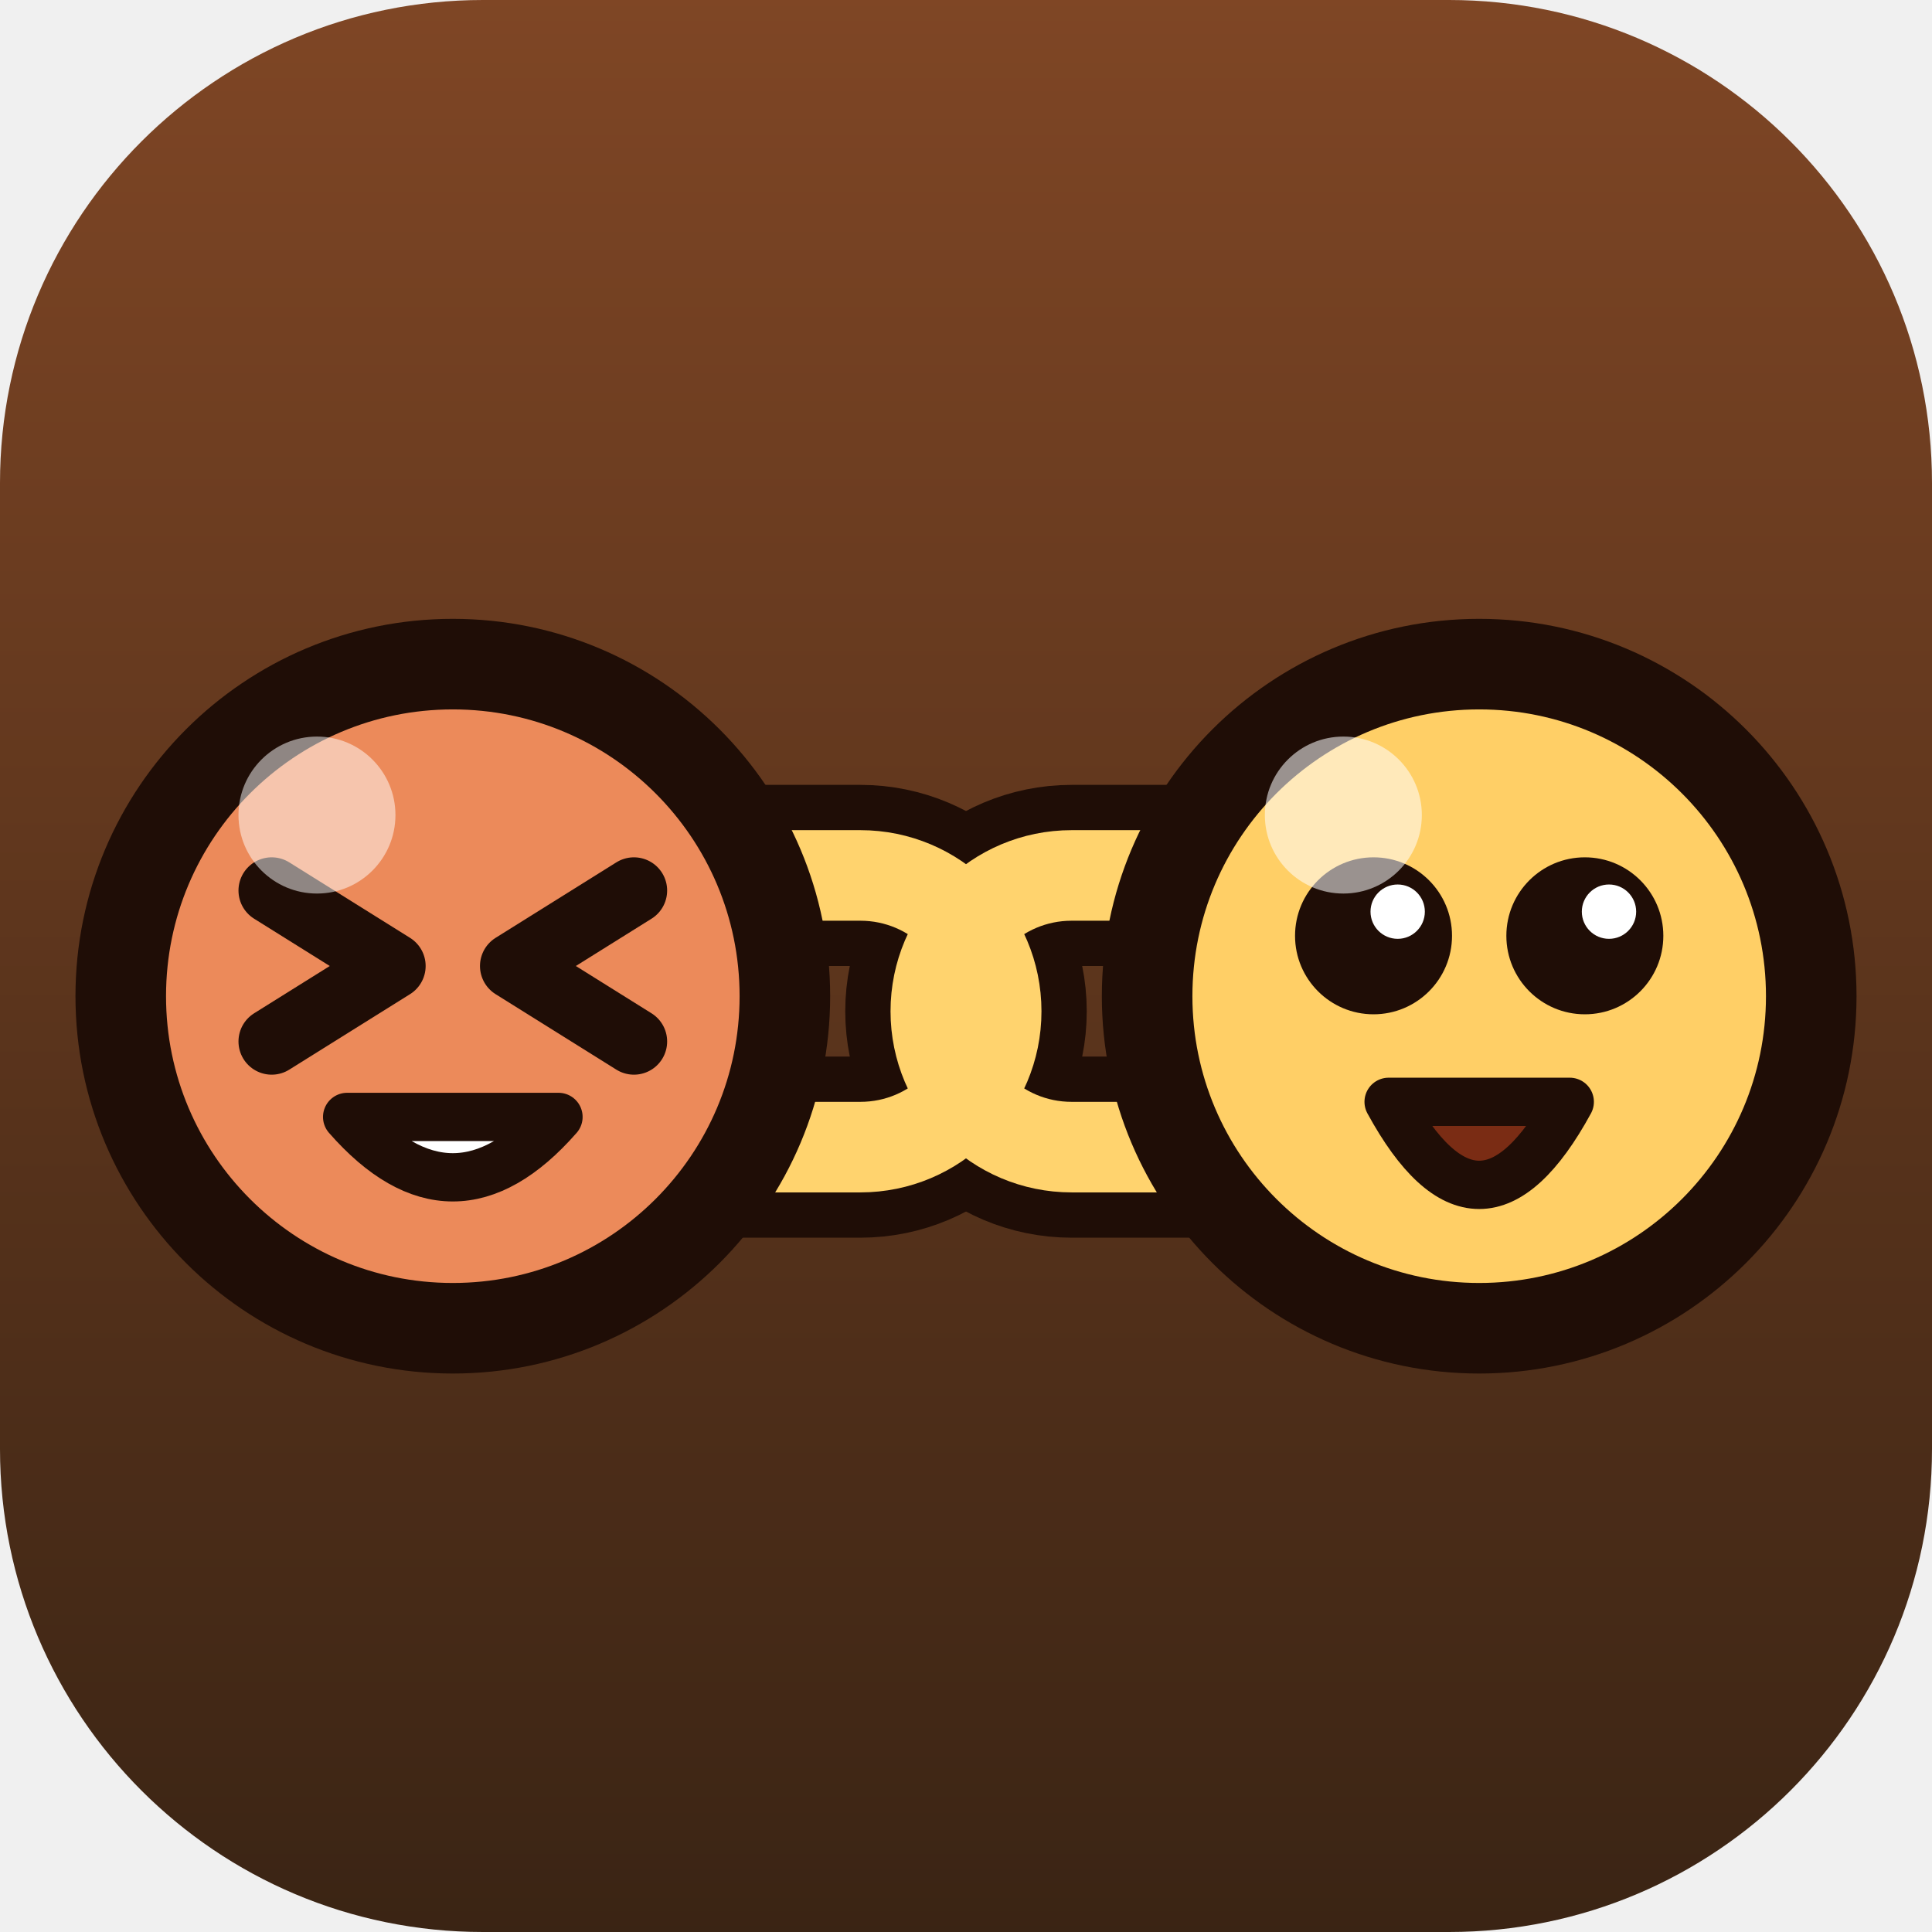
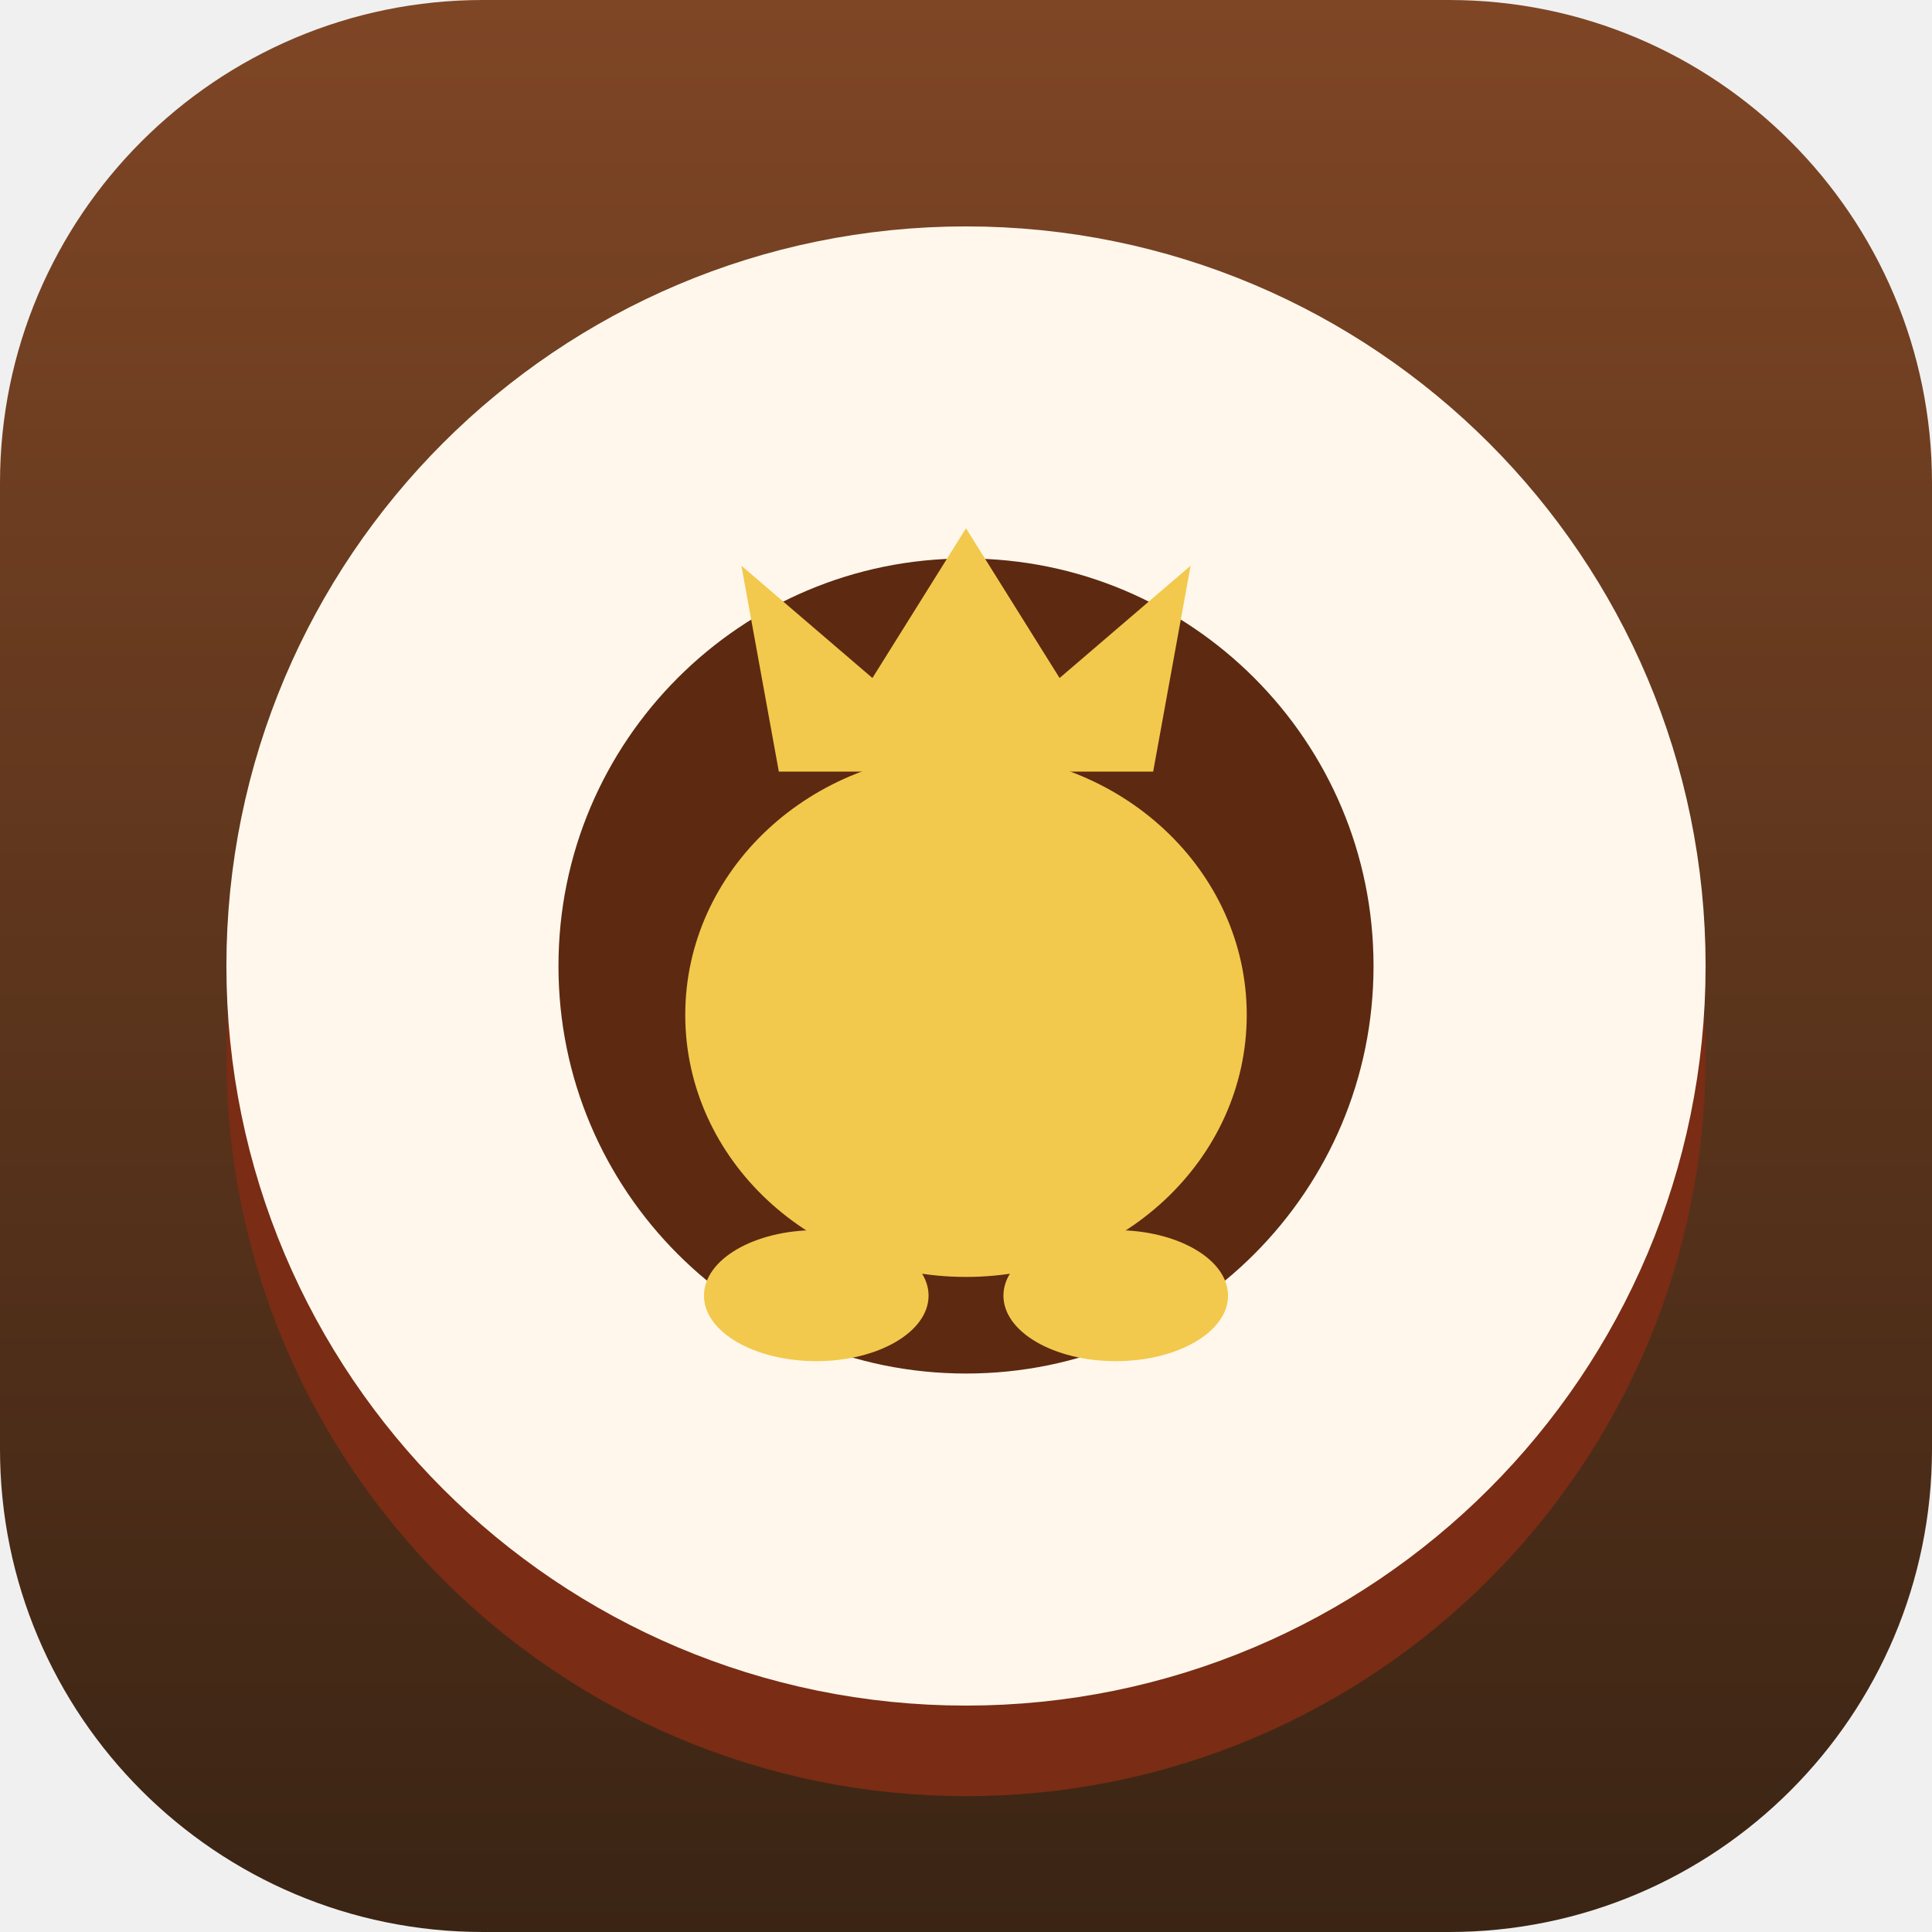
<svg xmlns="http://www.w3.org/2000/svg" viewBox="0 0 64 64">
  <defs>
    <linearGradient id="bg" x1="0" y1="0" x2="0" y2="1">
      <stop offset="0" stop-color="#7f4625" />
      <stop offset="1" stop-color="#3a2414" />
    </linearGradient>
  </defs>
  <rect width="64" height="64" rx="16" fill="url(#bg)" />
-   <rect x="19" y="29" width="14" height="9" rx="4.5" fill="none" stroke="#1f0d06" stroke-width="6" />
-   <rect x="31" y="29" width="14" height="9" rx="4.5" fill="none" stroke="#1f0d06" stroke-width="6" />
-   <rect x="19" y="29" width="14" height="9" rx="4.5" fill="none" stroke="#ffd36e" stroke-width="3" />
-   <rect x="31" y="29" width="14" height="9" rx="4.5" fill="none" stroke="#ffd36e" stroke-width="3" />
-   <circle cx="15" cy="33" r="11" fill="#ec8a5a" stroke="#1f0d06" stroke-width="3" />
-   <path d="M9 29.5 L13 32 L9 34.5 M21 29.5 L17 32 L21 34.5" fill="none" stroke="#1f0d06" stroke-width="2.2" stroke-linecap="round" stroke-linejoin="round" />
-   <path d="M11.5 37 Q15 41 18.5 37 Z" fill="#fff" stroke="#1f0d06" stroke-width="1.6" stroke-linejoin="round" />
-   <circle cx="10.5" cy="27" r="2.6" fill="#fff" opacity="0.5" />
-   <circle cx="49" cy="33" r="11" fill="#ffcf66" stroke="#1f0d06" stroke-width="3" />
-   <circle cx="45.5" cy="31" r="2.6" fill="#1f0d06" />
-   <circle cx="52.5" cy="31" r="2.6" fill="#1f0d06" />
-   <circle cx="46.3" cy="30.2" r="0.9" fill="#fff" />
-   <circle cx="53.3" cy="30.2" r="0.9" fill="#fff" />
-   <path d="M46 36.5 Q49 42 52 36.5 Z" fill="#7a2c14" stroke="#1f0d06" stroke-width="1.6" stroke-linejoin="round" />
-   <circle cx="44.5" cy="27" r="2.6" fill="#fff" opacity="0.55" />
+   <circle cx="32" cy="35" r="19" fill="none" stroke="#7a2c14" stroke-width="11" />
+   <circle cx="32" cy="32" r="19" fill="#5d2911" stroke="#fff7ec" stroke-width="11" />
+   <g fill="#f2c94c" transform="translate(32 33) scale(0.62) translate(-20 -26)">
+     <path d="M10 14 8 3l7 6 5-8 5 8 7-6-2 11z" />
+     <ellipse cx="20" cy="27" rx="15" ry="14" />
+     <ellipse cx="12" cy="42" rx="6" ry="3.5" />
+     <ellipse cx="28" cy="42" rx="6" ry="3.5" />
+   </g>
</svg>
